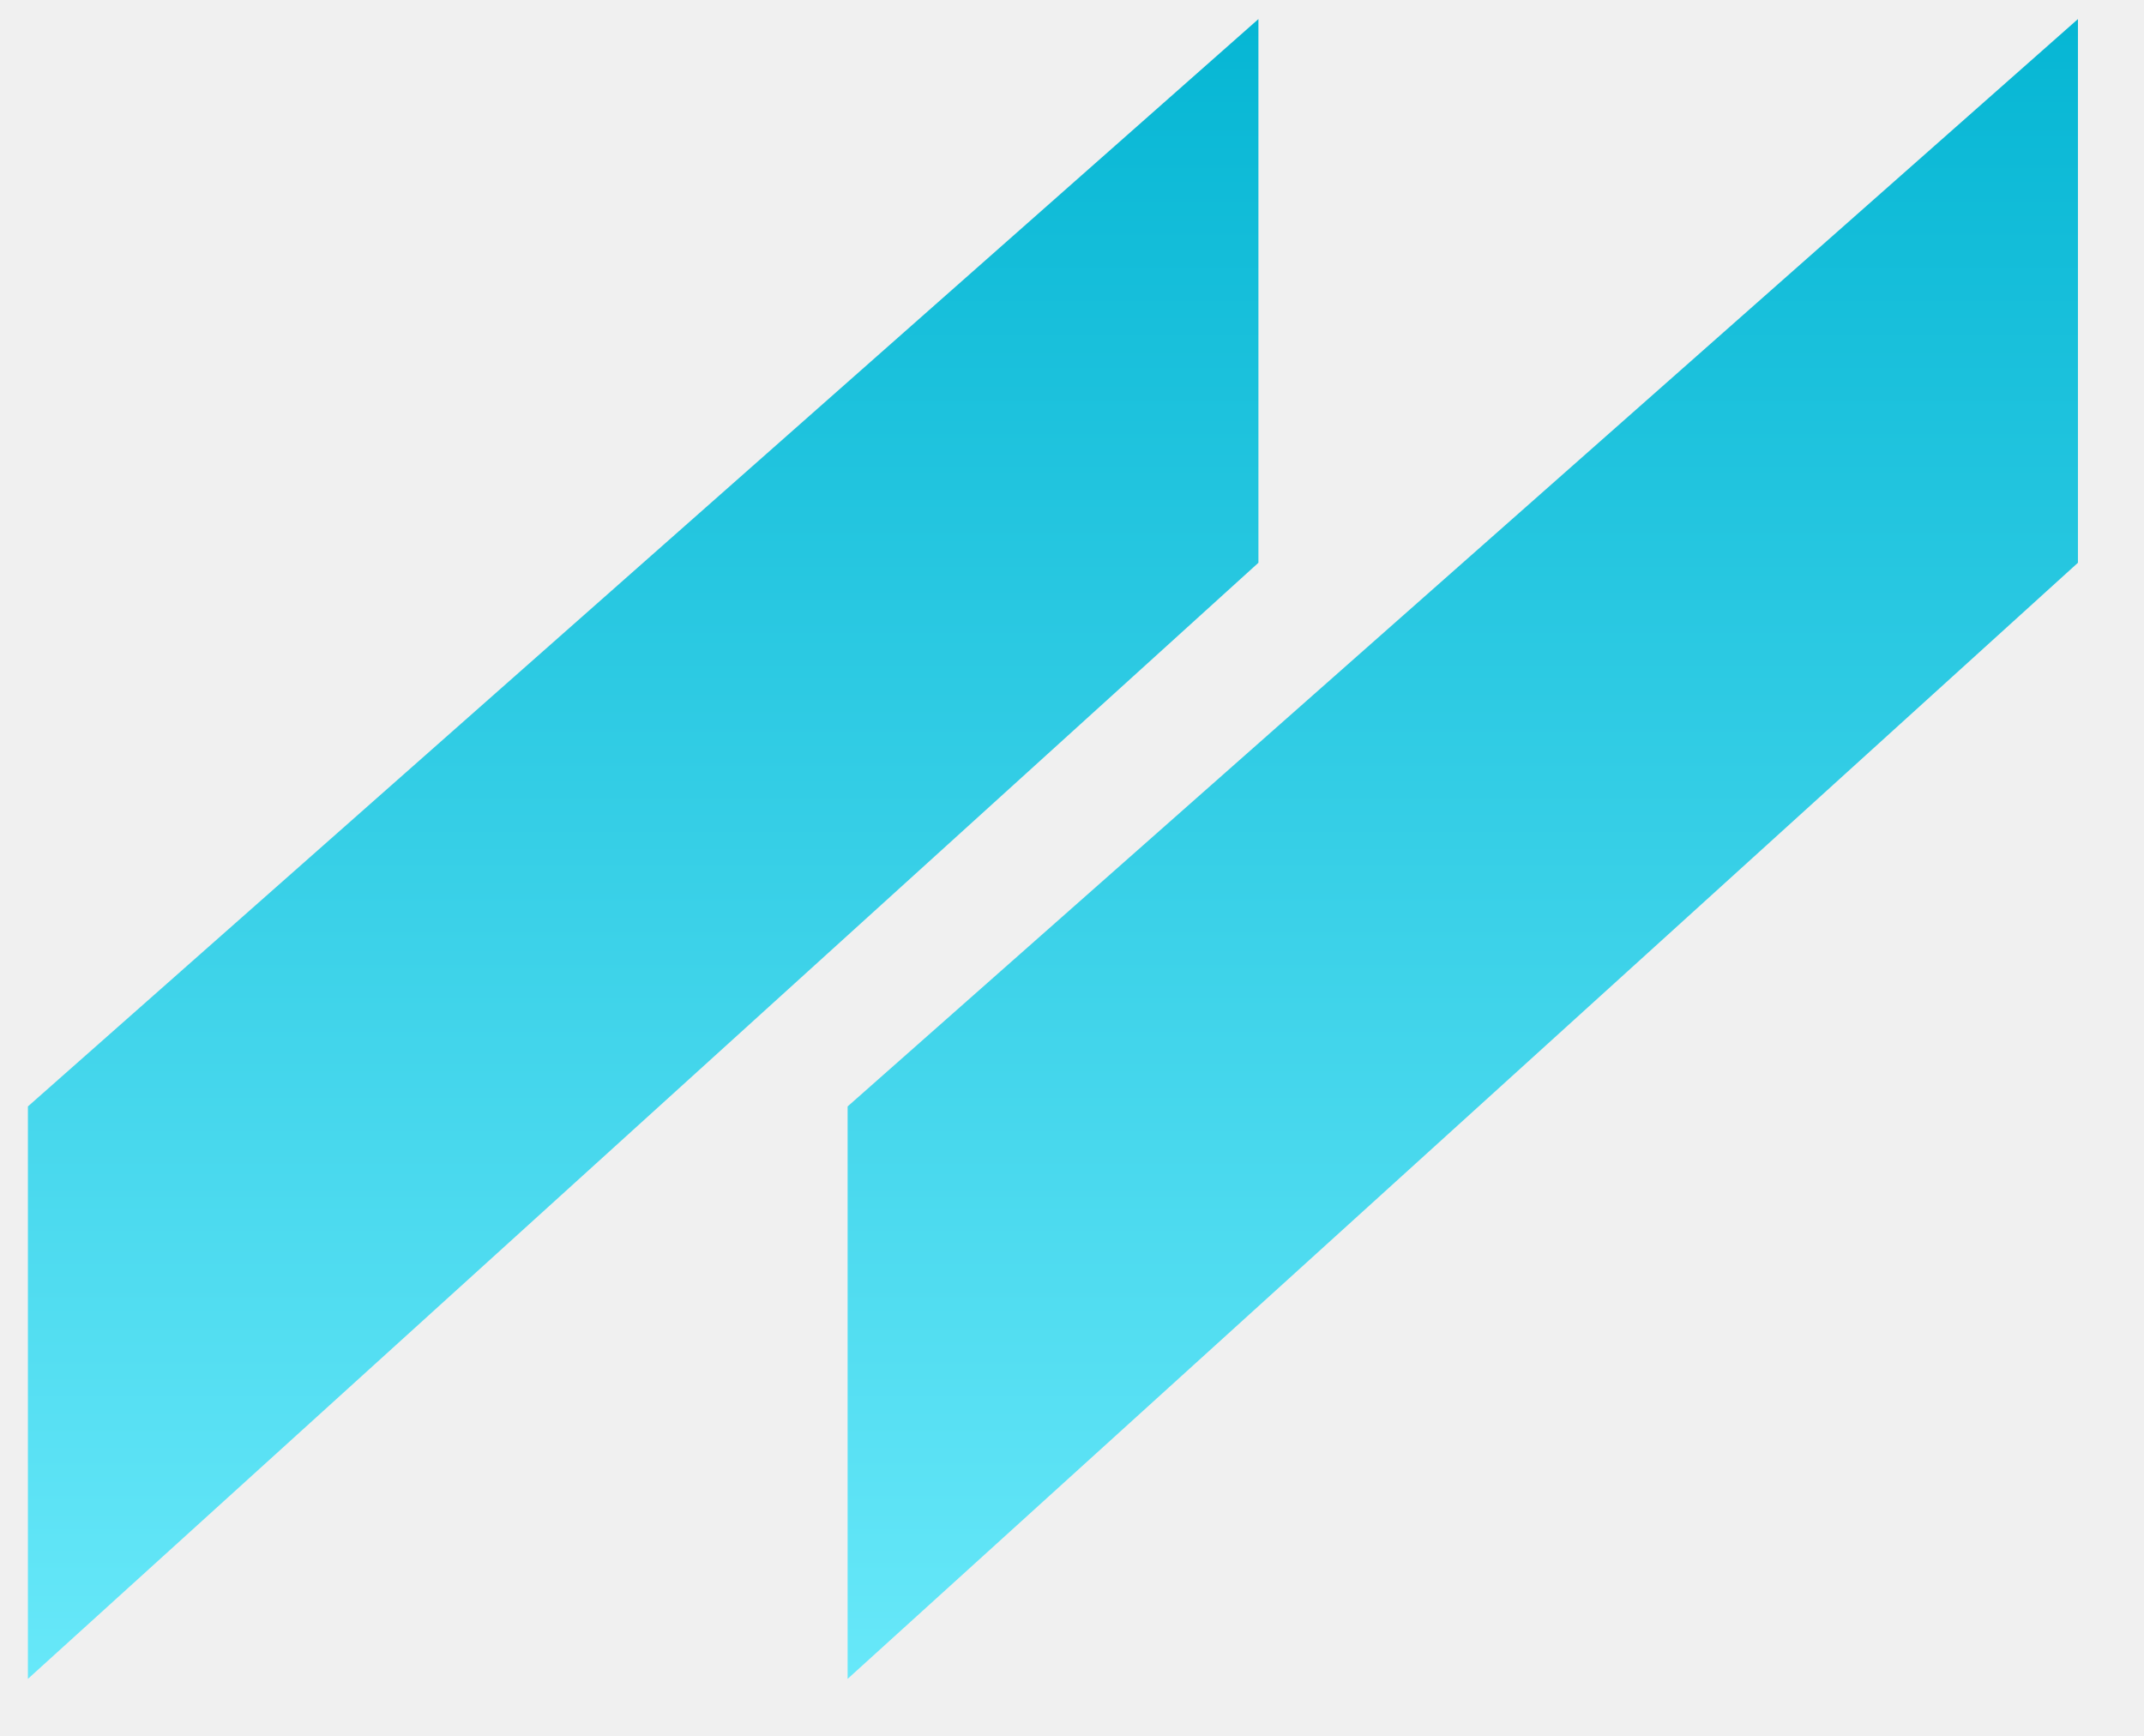
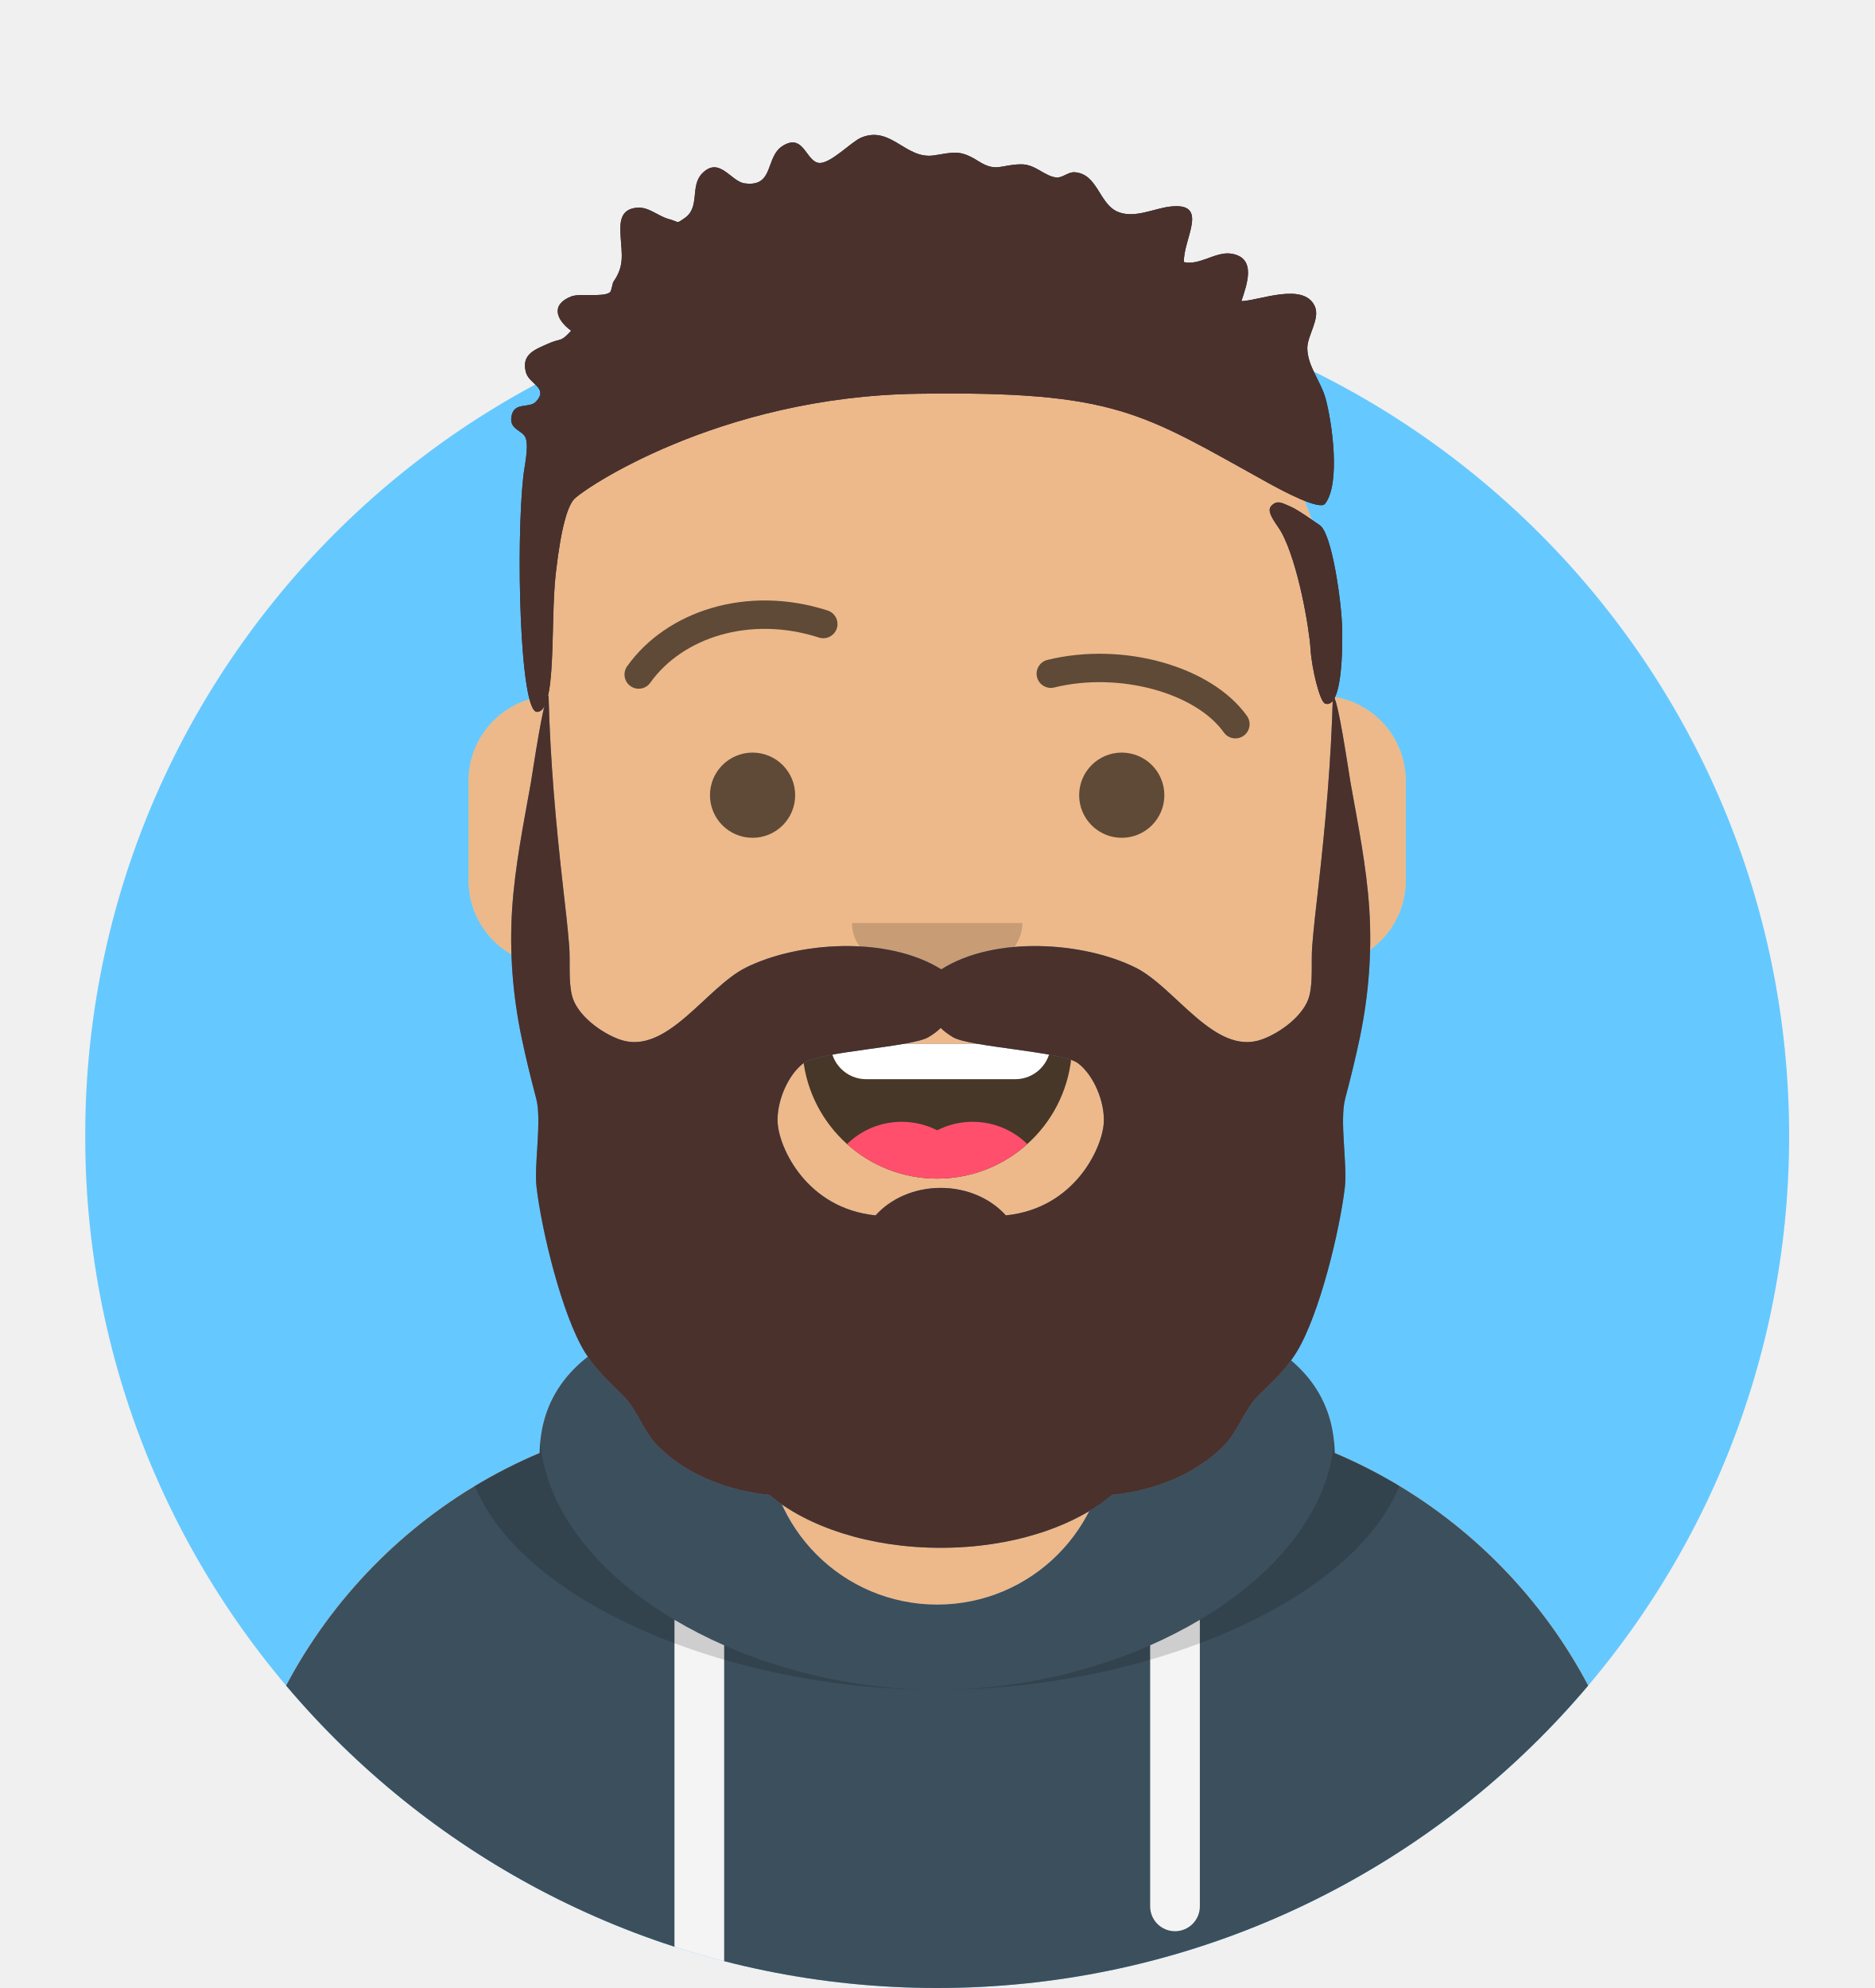
- <svg xmlns="http://www.w3.org/2000/svg" xmlns:xlink="http://www.w3.org/1999/xlink" version="1.1" preserveAspectRatio="xMidYMid meet" viewBox="344.564 330.278 111.737 91.218" width="53.87" height="43.61">
+ <svg xmlns="http://www.w3.org/2000/svg" xmlns:xlink="http://www.w3.org/1999/xlink" viewBox="0 0 264 280" version="1.1">
  <defs>
-     <path d="M453.3 331.28L453.3 359.85L388.64 418.5L388.64 388.42L453.3 331.28Z" id="aFZf6T5ED" />
-     <linearGradient id="gradientb2ThqnP5Op" gradientUnits="userSpaceOnUse" x1="420.97" y1="331.28" x2="420.97" y2="418.5">
-       <stop style="stop-color: #06b6d4;stop-opacity: 1" offset="0%" />
-       <stop style="stop-color: #67e8f9;stop-opacity: 1" offset="100%" />
-     </linearGradient>
-     <path d="M410.23 331.28L410.23 359.85L345.56 418.5L345.56 388.42L410.23 331.28Z" id="a9fehgwfM" />
-     <linearGradient id="gradientk1wNV9Ostb" gradientUnits="userSpaceOnUse" x1="377.89" y1="331.28" x2="377.89" y2="418.5">
-       <stop style="stop-color: #06b6d4;stop-opacity: 1" offset="0%" />
-       <stop style="stop-color: #67e8f9;stop-opacity: 1" offset="100%" />
-     </linearGradient>
+     <circle id="react-path-1" cx="120" cy="120" r="120" />
+     <path d="M12,160 C12,226.274 65.726,280 132,280 C198.274,280 252,226.274 252,160 L264,160 L264,-1.42108547e-14 L-3.19744231e-14,-1.42108547e-14 L-3.19744231e-14,160 L12,160 Z" id="react-path-2" />
+     <path d="M124,144.611 L124,163 L128,163 L128,163 C167.765,163 200,195.235 200,235 L200,244 L0,244 L0,235 C-4.86974701e-15,195.235 32.235,163 72,163 L72,163 L76,163 L76,144.611 C58.763,136.422 46.372,119.687 44.305,99.881 C38.48,99.058 34,94.052 34,88 L34,74 C34,68.054 38.325,63.118 44,62.166 L44,56 L44,56 C44,25.072 69.072,5.68137151e-15 100,0 L100,0 L100,0 C130.928,-5.68137151e-15 156,25.072 156,56 L156,62.166 C161.675,63.118 166,68.054 166,74 L166,88 C166,94.052 161.52,99.058 155.695,99.881 C153.628,119.687 141.237,136.422 124,144.611 Z" id="react-path-3" />
  </defs>
-   <g>
-     <g>
-       <use xlink:href="#aFZf6T5ED" opacity="1" fill="url(#gradientb2ThqnP5Op)" />
-     </g>
-     <g>
-       <use xlink:href="#a9fehgwfM" opacity="1" fill="url(#gradientk1wNV9Ostb)" />
+   <g id="Avataaar" stroke="none" stroke-width="1" fill="none" fill-rule="evenodd">
+     <g transform="translate(-825, -1100)" id="Avataaar/Circle">
+       <g transform="translate(825, 1100)">
+         <g id="Circle" stroke-width="1" fill-rule="evenodd" transform="translate(12, 40)">
+           <mask id="react-mask-4" fill="white">
+             <use xlink:href="#react-path-1" />
+           </mask>
+           <use id="Circle-Background" fill="#E6E6E6" xlink:href="#react-path-1" />
+           <g id="Color/Palette/Blue-01" mask="url(#react-mask-4)" fill="#65C9FF">
+             <rect id="🖍Color" x="0" y="0" width="240" height="240" />
+           </g>
+         </g>
+         <mask id="react-mask-5" fill="white">
+           <use xlink:href="#react-path-2" />
+         </mask>
+         <g id="Mask" />
+         <g id="Avataaar" stroke-width="1" fill-rule="evenodd" mask="url(#react-mask-5)">
+           <g id="Body" transform="translate(32, 36)">
+             <mask id="react-mask-6" fill="white">
+               <use xlink:href="#react-path-3" />
+             </mask>
+             <use fill="#D0C6AC" xlink:href="#react-path-3" />
+             <g id="Skin/👶🏽-03-Brown" mask="url(#react-mask-6)" fill="#EDB98A">
+               <g transform="translate(0, 0)" id="Color">
+                 <rect x="0" y="0" width="264" height="280" />
+               </g>
+             </g>
+             <path d="M156,79 L156,102 C156,132.928 130.928,158 100,158 C69.072,158 44,132.928 44,102 L44,79 L44,94 C44,124.928 69.072,150 100,150 C130.928,150 156,124.928 156,94 L156,79 Z" id="Neck-Shadow" fill-opacity="0.1" fill="#000000" mask="url(#react-mask-6)" />
+           </g>
+           <g id="Clothing/Hoodie" transform="translate(0, 170)">
+             <defs>
+               <path d="M108,13.071 C90.081,15.076 76.28,20.552 76.004,34.645 C50.146,45.568 32,71.165 32,100.999 L32,100.999 L32,110 L232,110 L232,100.999 C232,71.165 213.854,45.568 187.996,34.645 C187.72,20.552 173.919,15.076 156,13.071 L156,32 L156,32 C156,45.255 145.255,56 132,56 L132,56 C118.745,56 108,45.255 108,32 L108,13.071 Z" id="react-path-137" />
+             </defs>
+             <mask id="react-mask-138" fill="white">
+               <use xlink:href="#react-path-137" />
+             </mask>
+             <use id="Hoodie" fill="#B7C1DB" fill-rule="evenodd" xlink:href="#react-path-137" />
+             <g id="Color/Palette/Gray-01" mask="url(#react-mask-138)" fill-rule="evenodd" fill="#3C4F5C">
+               <rect id="🖍Color" x="0" y="0" width="264" height="110" />
+             </g>
+             <path d="M102,61.739 L102,110 L95,110 L95,58.15 C97.204,59.46 99.547,60.661 102,61.739 Z M169,58.15 L169,98.5 C169,100.433 167.433,102 165.5,102 C163.567,102 162,100.433 162,98.5 L162,61.739 C164.453,60.661 166.796,59.46 169,58.15 Z" id="Straps" fill="#F4F4F4" fill-rule="evenodd" mask="url(#react-mask-138)" />
+             <path d="M90.96,12.724 C75.909,15.571 65.5,21.243 65.5,32.308 C65.5,52.02 98.538,68 132,68 C165.462,68 198.5,52.02 198.5,32.308 C198.5,21.243 188.091,15.571 173.04,12.724 C182.125,16.074 188,21.706 188,31.077 C188,51.469 160.179,68 132,68 C103.821,68 76,51.469 76,31.077 C76,21.706 81.875,16.074 90.96,12.724 Z" id="Shadow" fill-opacity="0.16" fill="#000000" fill-rule="evenodd" mask="url(#react-mask-138)" />
+           </g>
+           <g id="Face" transform="translate(76, 82)" fill="#000000">
+             <g id="Mouth/Smile" transform="translate(2, 52)">
+               <defs>
+                 <path d="M35.118,15.128 C36.176,24.62 44.226,32 54,32 C63.804,32 71.874,24.574 72.892,15.04 C72.974,14.273 72.117,13 71.043,13 C56.149,13 44.738,13 37.087,13 C36.007,13 35.012,14.178 35.118,15.128 Z" id="react-path-797" />
+               </defs>
+               <mask id="react-mask-798" fill="white">
+                 <use xlink:href="#react-path-797" />
+               </mask>
+               <use id="Mouth" fill-opacity="0.7" fill="#000000" fill-rule="evenodd" xlink:href="#react-path-797" />
+               <rect id="Teeth" fill="#FFFFFF" fill-rule="evenodd" mask="url(#react-mask-798)" x="39" y="2" width="31" height="16" rx="5" />
+               <g id="Tongue" stroke-width="1" fill-rule="evenodd" mask="url(#react-mask-798)" fill="#FF4F6D">
+                 <g transform="translate(38, 24)">
+                   <circle cx="11" cy="11" r="11" />
+                   <circle cx="21" cy="11" r="11" />
+                 </g>
+               </g>
+             </g>
+             <g id="Nose/Default" transform="translate(28, 40)" fill-opacity="0.16">
+               <path d="M16,8 C16,12.418 21.373,16 28,16 L28,16 C34.627,16 40,12.418 40,8" id="Nose" />
+             </g>
+             <g id="Eyes/Default-😀" transform="translate(0, 8)" fill-opacity="0.6">
+               <circle id="Eye" cx="30" cy="22" r="6" />
+               <circle id="Eye" cx="82" cy="22" r="6" />
+             </g>
+             <g id="Eyebrow/Outline/Up-Down" fill-opacity="0.6" fill-rule="nonzero">
+               <path d="M15.591,14.162 C20.087,7.836 29.603,4.654 39.347,7.796 C40.399,8.135 41.526,7.557 41.865,6.506 C42.204,5.455 41.626,4.328 40.575,3.989 C29.167,0.31 17.836,4.099 12.331,11.845 C11.691,12.745 11.902,13.994 12.803,14.634 C13.703,15.274 14.952,15.062 15.591,14.162 Z" id="Eyebrow" />
+               <path d="M73.638,21.158 C77.553,15.649 88.285,12.56 97.53,14.83 C98.603,15.094 99.686,14.438 99.95,13.365 C100.213,12.292 99.557,11.209 98.484,10.946 C87.748,8.309 75.319,11.886 70.377,18.841 C69.737,19.741 69.948,20.99 70.849,21.629 C71.749,22.269 72.998,22.058 73.638,21.158 Z" id="Eyebrow" transform="translate(85.00755, 16.03842) scale(-1, 1) translate(-85.00755, -16.03842) " />
+             </g>
+           </g>
+           <g id="Top" stroke-width="1" fill-rule="evenodd">
+             <defs>
+               <rect id="react-path-643" x="0" y="0" width="264" height="280" />
+               <path d="M65.18,77.737 C67.363,76.105 80.407,75.479 82.758,74.089 C83.492,73.655 84.061,73.216 84.5,72.78 C84.939,73.216 85.509,73.655 86.242,74.089 C88.593,75.479 101.637,76.105 103.82,77.737 C106.03,79.391 107.644,83.185 107.467,86.151 C107.255,89.71 103.361,98.203 93.672,99.181 C91.558,96.828 88.237,95.31 84.5,95.31 C80.763,95.31 77.442,96.828 75.328,99.181 C65.639,98.203 61.745,89.71 61.533,86.151 C61.357,83.185 62.97,79.391 65.18,77.737 M103.142,94.906 C103.143,94.906 103.145,94.905 103.146,94.905 C103.144,94.905 103.143,94.906 103.142,94.906 M65.845,94.901 C65.849,94.903 65.857,94.906 65.862,94.908 C65.857,94.906 65.851,94.903 65.845,94.901 M144.863,55.985 C144.474,50.03 143.278,44.152 142.234,38.286 C141.953,36.707 140.424,26 139.735,26 C139.502,35.109 138.702,44.08 137.67,53.139 C137.361,55.848 137.038,58.556 136.825,61.274 C136.654,63.47 136.96,66.122 136.428,68.246 C135.749,70.952 132.348,73.478 129.703,74.411 C123.103,76.737 117.598,67.108 111.961,64.291 C104.643,60.635 92.064,59.764 84.582,64.53 C76.936,59.764 64.357,60.635 57.039,64.291 C51.402,67.108 45.897,76.737 39.297,74.411 C36.652,73.478 33.25,70.952 32.572,68.246 C32.04,66.122 32.346,63.47 32.175,61.274 C31.962,58.556 31.639,55.848 31.33,53.139 C30.298,44.08 29.497,35.109 29.265,26 C28.576,26 27.047,36.707 26.766,38.286 C25.722,44.152 24.526,50.03 24.138,55.985 C23.739,62.105 24.215,68.167 25.47,74.163 C26.069,77.028 26.769,79.876 27.519,82.704 C28.353,85.847 27.199,91.966 27.572,95.192 C28.279,101.296 31.154,113.2 34.383,118.451 C35.944,120.989 37.773,122.574 39.816,124.619 C41.783,126.588 42.604,129.64 44.726,131.737 C48.682,135.645 54.446,137.971 60.366,138.543 C65.677,143.05 74.506,146 84.5,146 C94.495,146 103.323,143.05 108.635,138.543 C114.554,137.971 120.318,135.645 124.274,131.737 C126.396,129.64 127.217,126.588 129.184,124.619 C131.226,122.574 133.056,120.989 134.617,118.451 C137.846,113.2 140.721,101.296 141.428,95.192 C141.801,91.966 140.647,85.847 141.481,82.704 C142.232,79.876 142.931,77.028 143.531,74.163 C144.785,68.167 145.261,62.105 144.863,55.985 Z" id="react-path-644" />
+               <path d="M185.832,73.929 C187.589,74.917 188.98,84.828 189.048,88.618 C189.09,90.956 189.127,99.874 186.654,99.103 C185.901,98.868 184.752,94.147 184.588,91.384 C184.425,88.621 182.855,79.22 180.447,74.895 C179.896,73.906 178.321,72.171 179.002,71.335 C179.846,70.298 180.666,70.9 181.697,71.315 C182.812,71.764 185.634,73.818 185.832,73.929 Z M186.637,70.957 C185.891,71.919 180.796,69.218 178.671,68.044 C160.826,58.184 157.362,55.049 129.246,55.458 C101.13,55.867 81.867,69.04 80.784,70.387 C80.03,71.325 79.068,73.828 78.276,80.801 C77.485,87.773 78.495,100.278 75.63,100.263 C73.192,100.25 72.661,76.477 73.714,67.046 C73.875,65.598 74.498,63.008 74.047,61.706 C73.653,60.568 71.725,60.571 72.033,58.675 C72.383,56.517 74.558,57.589 75.506,56.557 C77.301,54.603 74.532,54.14 74.073,52.431 C73.391,49.889 75.363,49.234 77.14,48.431 C79.106,47.544 78.85,48.323 80.446,46.585 C78.315,45.022 77.544,42.894 80.462,41.752 C81.702,41.267 84.927,41.909 85.898,41.18 C86.151,40.99 86.251,39.901 86.407,39.678 C87.958,37.459 87.576,35.853 87.418,33.362 C87.289,31.324 87.306,29.453 89.747,29.25 C91.375,29.114 92.699,30.444 94.158,30.836 C95.777,31.271 95.169,31.588 96.437,30.715 C98.663,29.182 97.148,26.194 98.913,24.412 C101.336,21.966 102.924,25.551 104.869,25.822 C109.091,26.41 107.736,22.122 110.236,20.55 C113.224,18.674 113.513,22.801 115.379,22.948 C116.996,23.075 119.908,19.955 121.317,19.373 C125.5,17.647 127.572,22.504 131.554,21.884 C134.443,21.435 135.223,21.068 137.831,22.712 C140.362,24.307 140.963,23.166 143.829,23.144 C145.854,23.128 147.094,24.82 148.788,24.997 C149.632,25.085 150.441,24.205 151.348,24.26 C154.585,24.457 154.79,28.643 157.362,29.796 C159.712,30.849 162.474,29.369 164.807,29.095 C170.497,28.428 166.6,33.743 166.761,36.915 C168.994,37.436 171.262,35.351 173.485,35.735 C176.987,36.339 175.665,39.968 174.853,42.414 C177.28,42.371 183.613,39.678 185.185,43.122 C185.995,44.898 184.107,47.269 184.138,49.074 C184.181,51.616 186.049,53.719 186.709,56.124 C187.601,59.371 188.872,68.074 186.637,70.957 Z" id="react-path-645" />
+             </defs>
+             <mask id="react-mask-642" fill="white">
+               <use xlink:href="#react-path-643" />
+             </mask>
+             <g id="Mask" />
+             <g id="Top/Short-Hair/Dreads-01" mask="url(#react-mask-642)">
+               <g transform="translate(-1, 0)">
+                 <g id="Facial-Hair/Beard-Majestic" transform="translate(49, 72)">
+                   <defs>
+                     <path d="M65.18,77.737 C67.363,76.105 80.407,75.479 82.758,74.089 C83.492,73.655 84.061,73.216 84.5,72.78 C84.939,73.216 85.509,73.655 86.242,74.089 C88.593,75.479 101.637,76.105 103.82,77.737 C106.03,79.391 107.644,83.185 107.467,86.151 C107.255,89.71 103.361,98.203 93.672,99.181 C91.558,96.828 88.237,95.31 84.5,95.31 C80.763,95.31 77.442,96.828 75.328,99.181 C65.639,98.203 61.745,89.71 61.533,86.151 C61.357,83.185 62.97,79.391 65.18,77.737 M103.142,94.906 C103.143,94.906 103.145,94.905 103.146,94.905 C103.144,94.905 103.143,94.906 103.142,94.906 M65.845,94.901 C65.849,94.903 65.857,94.906 65.862,94.908 C65.857,94.906 65.851,94.903 65.845,94.901 M144.863,55.985 C144.474,50.03 143.278,44.152 142.234,38.286 C141.953,36.707 140.424,26 139.735,26 C139.502,35.109 138.702,44.08 137.67,53.139 C137.361,55.848 137.038,58.556 136.825,61.274 C136.654,63.47 136.96,66.122 136.428,68.246 C135.749,70.952 132.348,73.478 129.703,74.411 C123.103,76.737 117.598,67.108 111.961,64.291 C104.643,60.635 92.064,59.764 84.582,64.53 C76.936,59.764 64.357,60.635 57.039,64.291 C51.402,67.108 45.897,76.737 39.297,74.411 C36.652,73.478 33.25,70.952 32.572,68.246 C32.04,66.122 32.346,63.47 32.175,61.274 C31.962,58.556 31.639,55.848 31.33,53.139 C30.298,44.08 29.497,35.109 29.265,26 C28.576,26 27.047,36.707 26.766,38.286 C25.722,44.152 24.526,50.03 24.138,55.985 C23.739,62.105 24.215,68.167 25.47,74.163 C26.069,77.028 26.769,79.876 27.519,82.704 C28.353,85.847 27.199,91.966 27.572,95.192 C28.279,101.296 31.154,113.2 34.383,118.451 C35.944,120.989 37.773,122.574 39.816,124.619 C41.783,126.588 42.604,129.64 44.726,131.737 C48.682,135.645 54.446,137.971 60.366,138.543 C65.677,143.05 74.506,146 84.5,146 C94.495,146 103.323,143.05 108.635,138.543 C114.554,137.971 120.318,135.645 124.274,131.737 C126.396,129.64 127.217,126.588 129.184,124.619 C131.226,122.574 133.056,120.989 134.617,118.451 C137.846,113.2 140.721,101.296 141.428,95.192 C141.801,91.966 140.647,85.847 141.481,82.704 C142.232,79.876 142.931,77.028 143.531,74.163 C144.785,68.167 145.261,62.105 144.863,55.985 Z" id="react-path-647" />
+                   </defs>
+                   <mask id="react-mask-646" fill="white">
+                     <use xlink:href="#react-path-647" />
+                   </mask>
+                   <use id="Glorious-Beard" fill="#5E7AA9" fill-rule="evenodd" xlink:href="#react-path-647" />
+                   <g id="Color/Hair/Brown" mask="url(#react-mask-646)" fill="#4A312C">
+                     <g transform="translate(-32, 0)" id="Color">
+                       <rect x="0" y="0" width="264" height="244" />
+                     </g>
+                   </g>
+                 </g>
+                 <g id="Hair" stroke-width="1" fill-rule="evenodd" transform="translate(1, 0)">
+                   <mask id="react-mask-641" fill="white">
+                     <use xlink:href="#react-path-645" />
+                   </mask>
+                   <use id="Dreads-With-Cut" fill="#2E3257" xlink:href="#react-path-645" />
+                   <g id="Skin/👶🏽-03-Brown" mask="url(#react-mask-641)" fill="#4A312C">
+                     <g transform="translate(0, 0) " id="Color">
+                       <rect x="0" y="0" width="264" height="280" />
+                     </g>
+                   </g>
+                 </g>
+               </g>
+             </g>
+           </g>
+         </g>
+       </g>
    </g>
  </g>
</svg>
